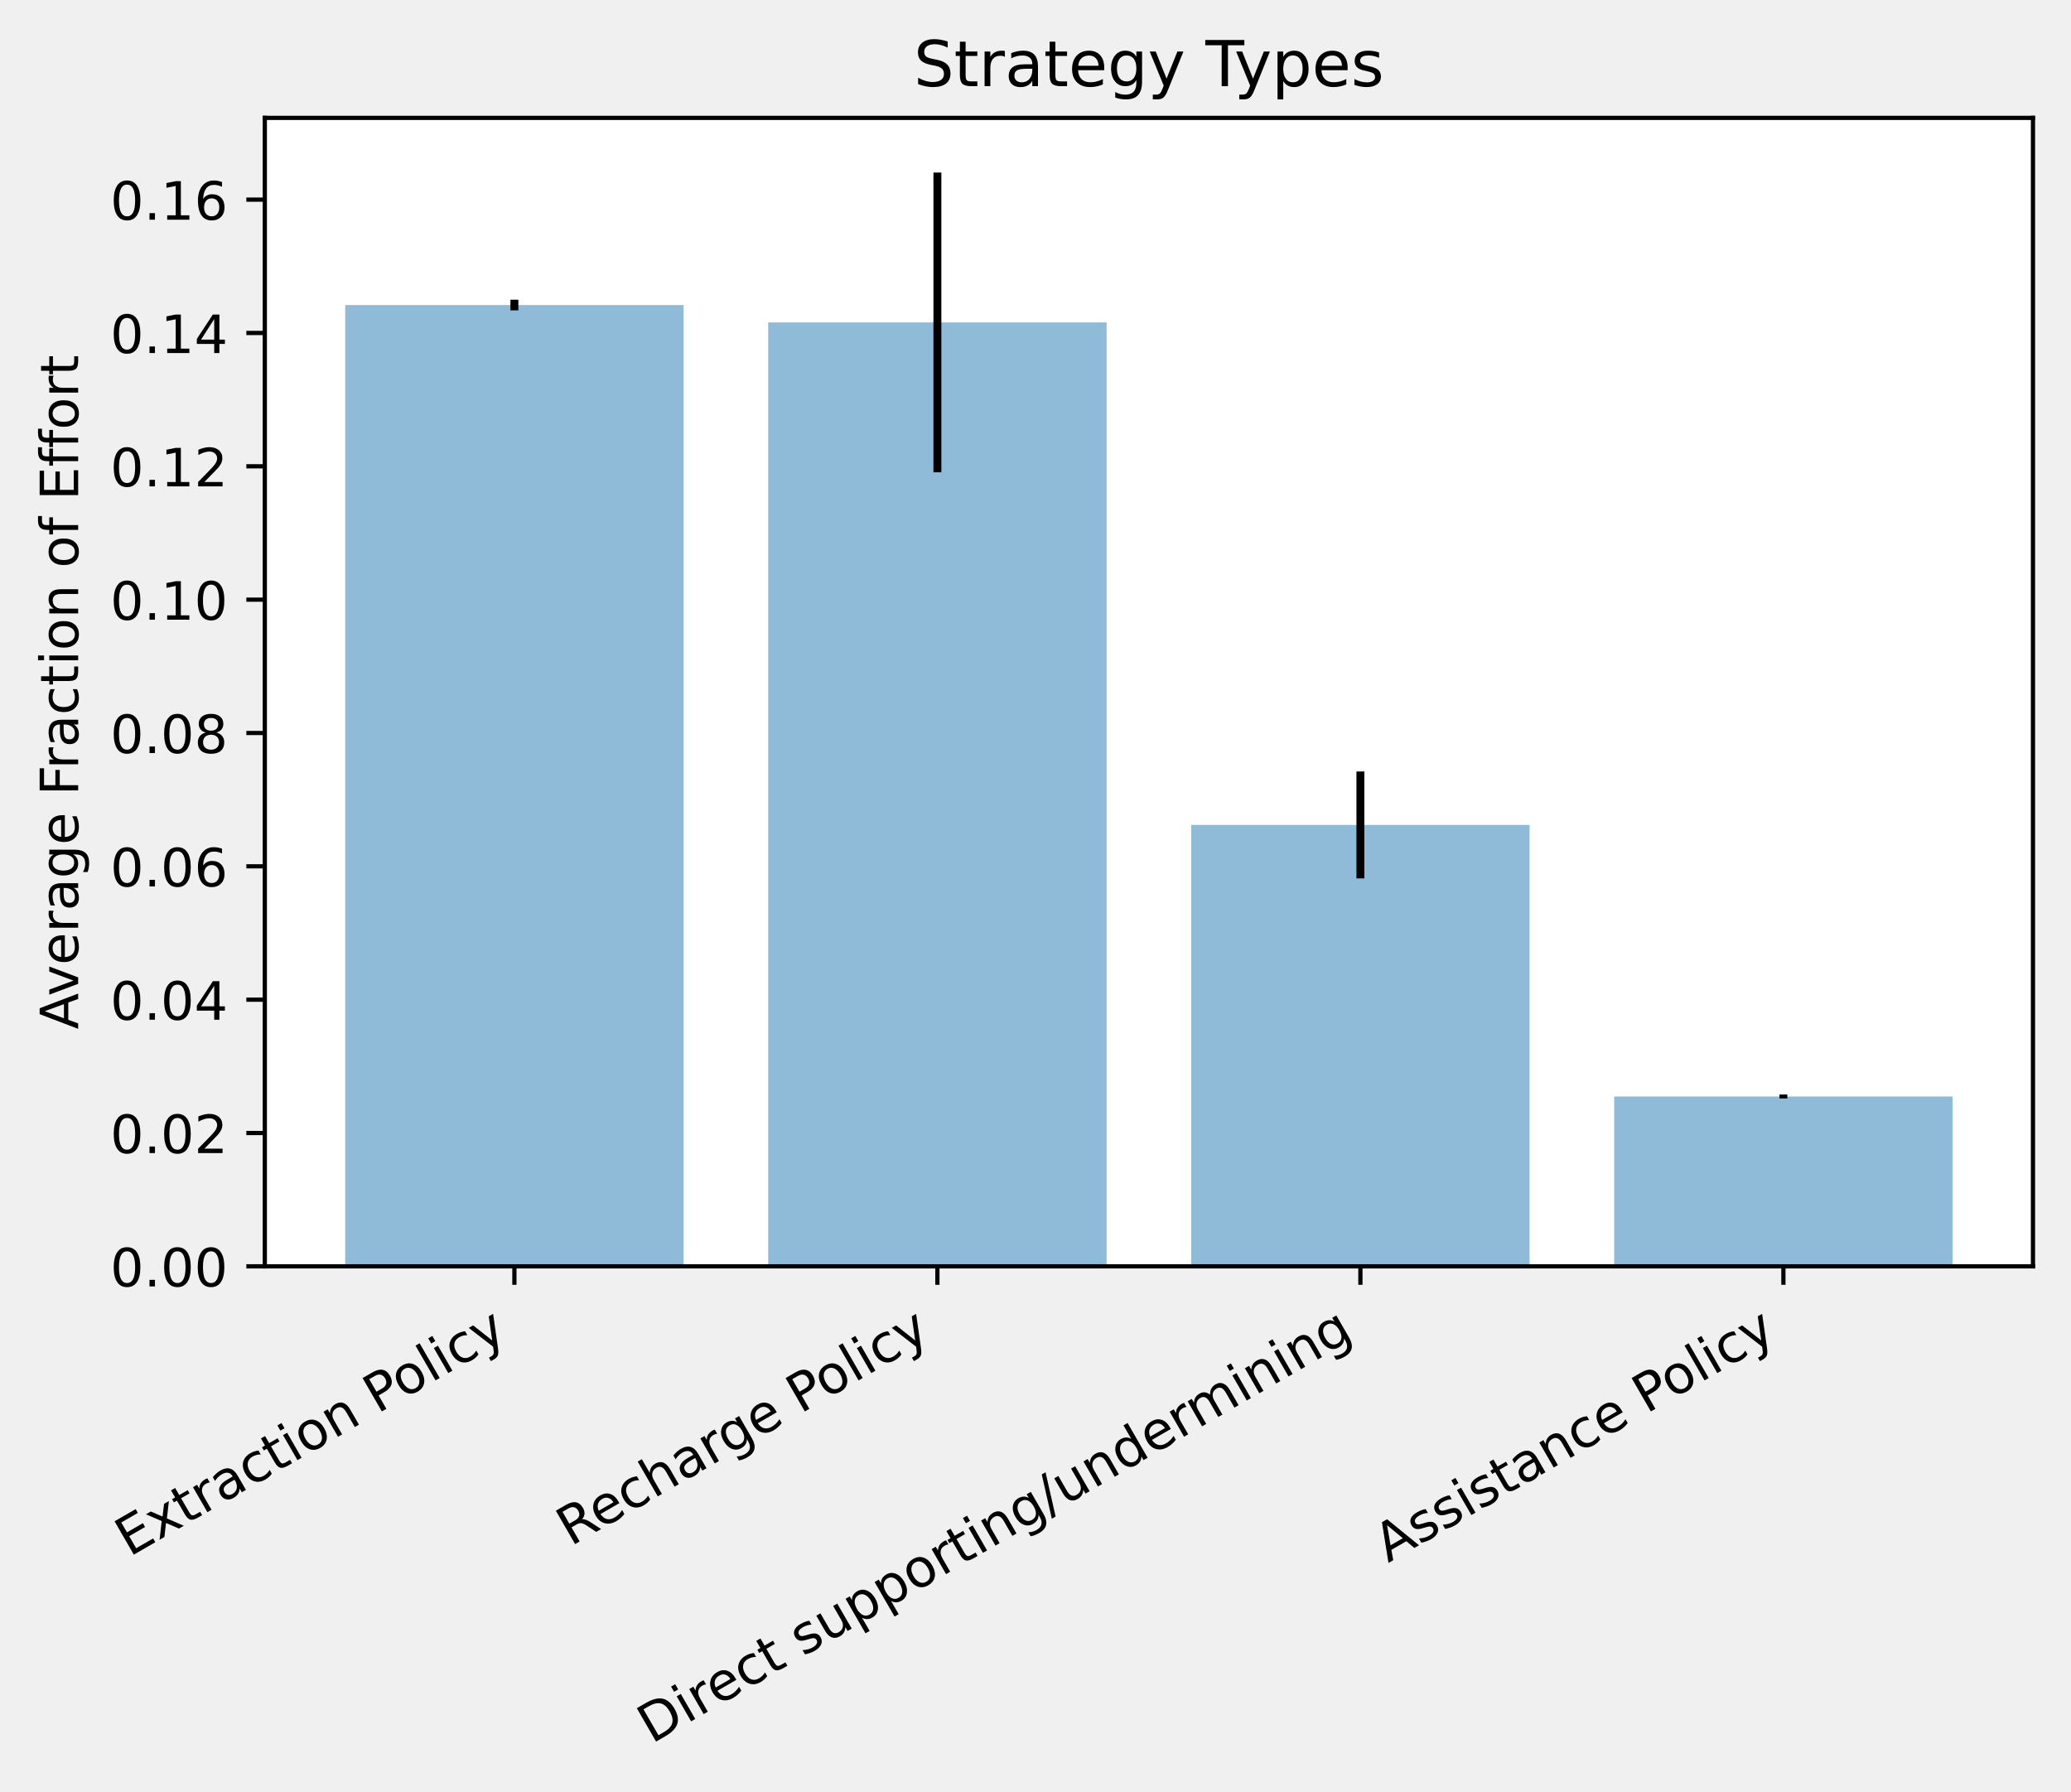
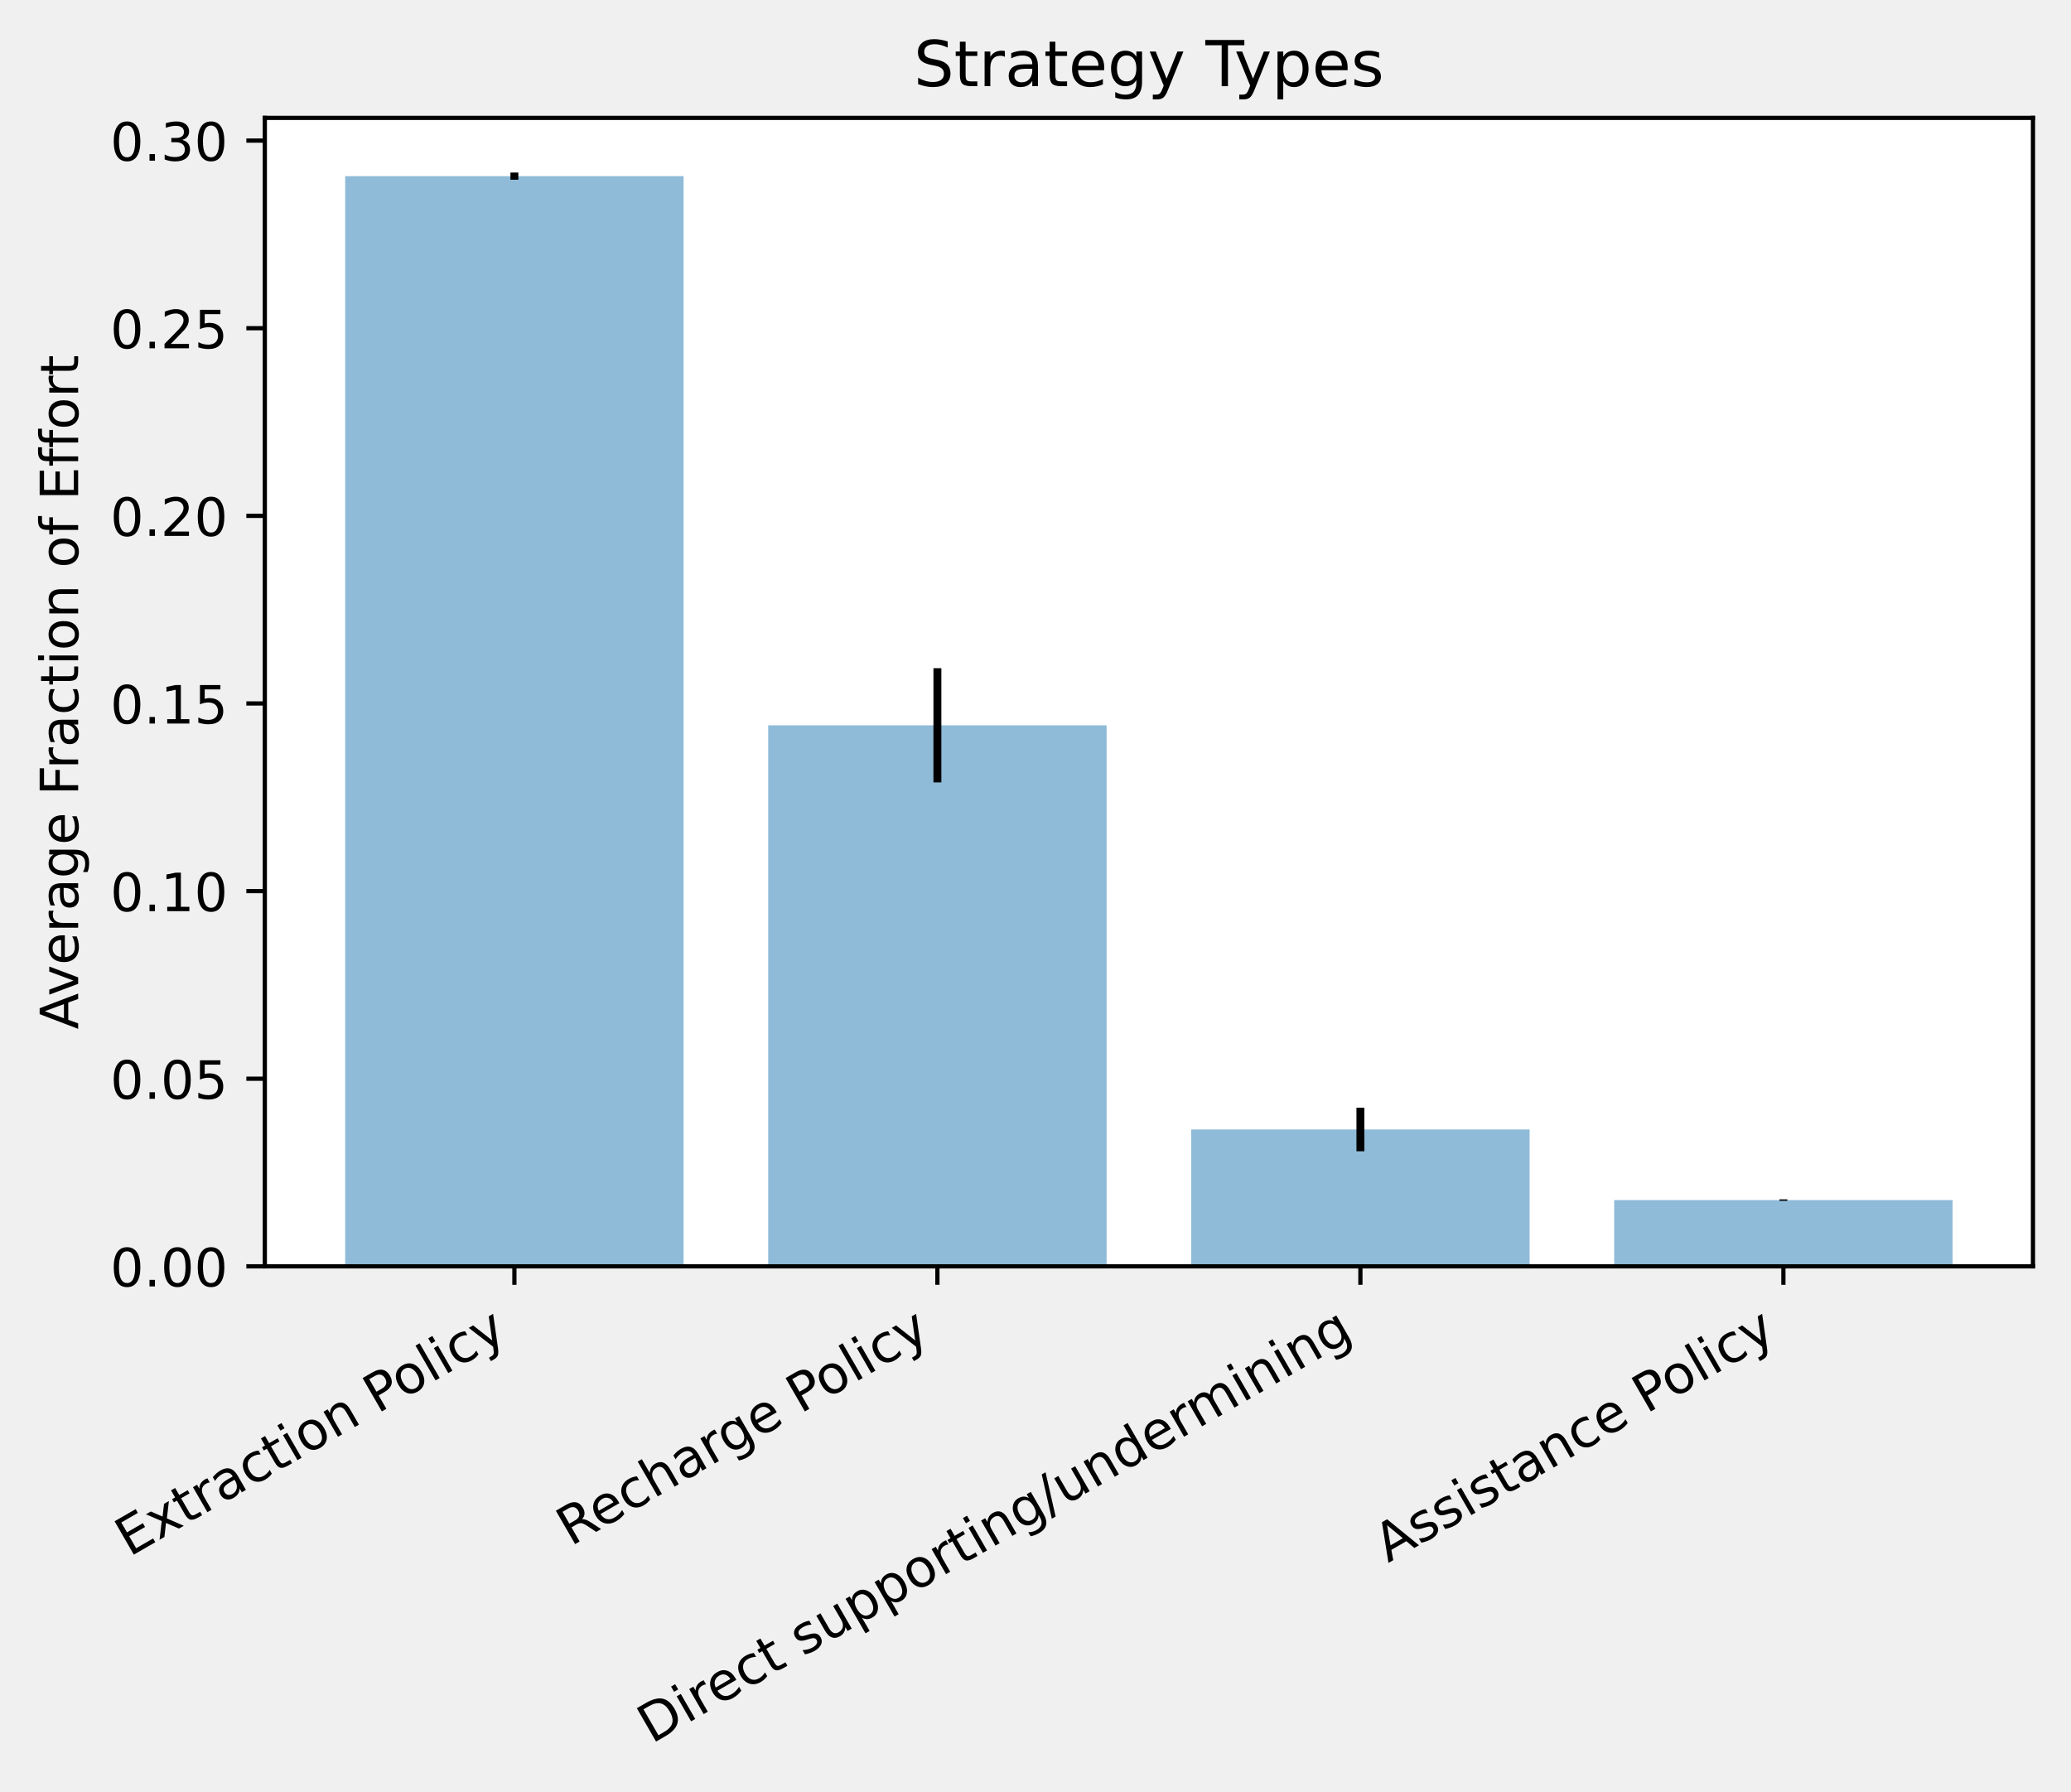
<svg xmlns="http://www.w3.org/2000/svg" xmlns:xlink="http://www.w3.org/1999/xlink" height="339.226pt" version="1.1" viewBox="0 0 392.144 339.226" width="392.144pt">
  <defs>
    <style type="text/css">*{stroke-linecap:butt;stroke-linejoin:round;}</style>
  </defs>
  <g id="figure_1">
    <g id="patch_1">
      <path d="M 0 339.226  L 392.144 339.226  L 392.144 0  L 0 0  z " style="fill:none;" />
    </g>
    <g id="axes_1">
      <g id="patch_2">
        <path d="M 50.144 239.758  L 384.944 239.758  L 384.944 22.318  L 50.144 22.318  z " style="fill:#ffffff;" />
      </g>
      <g id="patch_3">
-         <path clip-path="url(#p6790d42469)" d="M 65.362 239.758  L 129.438 239.758  L 129.438 57.752  L 65.362 57.752  z " style="fill:#1f77b4;opacity:0.5;" />
+         <path clip-path="url(#p96a4ecc181)" d="M 65.362 239.758  L 129.438 239.758  L 129.438 33.351  L 65.362 33.351  z " style="fill:#1f77b4;opacity:0.5;" />
      </g>
      <g id="patch_4">
-         <path clip-path="url(#p6790d42469)" d="M 145.458 239.758  L 209.534 239.758  L 209.534 61.046  L 145.458 61.046  z " style="fill:#1f77b4;opacity:0.5;" />
+         <path clip-path="url(#p96a4ecc181)" d="M 145.458 239.758  L 209.534 239.758  L 209.534 137.328  L 145.458 137.328  z " style="fill:#1f77b4;opacity:0.5;" />
      </g>
      <g id="patch_5">
-         <path clip-path="url(#p6790d42469)" d="M 225.553 239.758  L 289.63 239.758  L 289.63 156.185  L 225.553 156.185  z " style="fill:#1f77b4;opacity:0.5;" />
+         <path clip-path="url(#p96a4ecc181)" d="M 225.553 239.758  L 289.63 239.758  L 289.63 213.842  L 225.553 213.842  z " style="fill:#1f77b4;opacity:0.5;" />
      </g>
      <g id="patch_6">
-         <path clip-path="url(#p6790d42469)" d="M 305.649 239.758  L 369.726 239.758  L 369.726 207.604  L 305.649 207.604  z " style="fill:#1f77b4;opacity:0.5;" />
+         <path clip-path="url(#p96a4ecc181)" d="M 305.649 239.758  L 369.726 239.758  L 369.726 227.213  L 305.649 227.213  z " style="fill:#1f77b4;opacity:0.5;" />
      </g>
      <g id="matplotlib.axis_1">
        <g id="xtick_1">
          <g id="line2d_1">
            <defs>
-               <path d="M 0 0  L 0 3.5  " id="m61bdbff4c4" style="stroke:#000000;stroke-width:0.8;" />
+               <path d="M 0 0  L 0 3.5  " id="md02115b291" style="stroke:#000000;stroke-width:0.8;" />
            </defs>
            <g>
-               <use style="stroke:#000000;stroke-width:0.8;" x="97.4" xlink:href="#m61bdbff4c4" y="239.758" />
+               <use style="stroke:#000000;stroke-width:0.8;" x="97.4" xlink:href="#md02115b291" y="239.758" />
            </g>
          </g>
          <g id="text_1">
            <g transform="translate(24.49108 294.8323)rotate(-30)scale(0.1 -0.1)">
              <defs>
                <path d="M 628 4666  L 3578 4666  L 3578 4134  L 1259 4134  L 1259 2753  L 3481 2753  L 3481 2222  L 1259 2222  L 1259 531  L 3634 531  L 3634 0  L 628 0  L 628 4666  z " id="DejaVuSans-45" transform="scale(0.015625)" />
                <path d="M 3513 3500  L 2247 1797  L 3578 0  L 2900 0  L 1881 1375  L 863 0  L 184 0  L 1544 1831  L 300 3500  L 978 3500  L 1906 2253  L 2834 3500  L 3513 3500  z " id="DejaVuSans-78" transform="scale(0.015625)" />
                <path d="M 1172 4494  L 1172 3500  L 2356 3500  L 2356 3053  L 1172 3053  L 1172 1153  Q 1172 725 1289 603  Q 1406 481 1766 481  L 2356 481  L 2356 0  L 1766 0  Q 1100 0 847 248  Q 594 497 594 1153  L 594 3053  L 172 3053  L 172 3500  L 594 3500  L 594 4494  L 1172 4494  z " id="DejaVuSans-74" transform="scale(0.015625)" />
                <path d="M 2631 2963  Q 2534 3019 2420 3045  Q 2306 3072 2169 3072  Q 1681 3072 1420 2755  Q 1159 2438 1159 1844  L 1159 0  L 581 0  L 581 3500  L 1159 3500  L 1159 2956  Q 1341 3275 1631 3429  Q 1922 3584 2338 3584  Q 2397 3584 2469 3576  Q 2541 3569 2628 3553  L 2631 2963  z " id="DejaVuSans-72" transform="scale(0.015625)" />
                <path d="M 2194 1759  Q 1497 1759 1228 1600  Q 959 1441 959 1056  Q 959 750 1161 570  Q 1363 391 1709 391  Q 2188 391 2477 730  Q 2766 1069 2766 1631  L 2766 1759  L 2194 1759  z M 3341 1997  L 3341 0  L 2766 0  L 2766 531  Q 2569 213 2275 61  Q 1981 -91 1556 -91  Q 1019 -91 701 211  Q 384 513 384 1019  Q 384 1609 779 1909  Q 1175 2209 1959 2209  L 2766 2209  L 2766 2266  Q 2766 2663 2505 2880  Q 2244 3097 1772 3097  Q 1472 3097 1187 3025  Q 903 2953 641 2809  L 641 3341  Q 956 3463 1253 3523  Q 1550 3584 1831 3584  Q 2591 3584 2966 3190  Q 3341 2797 3341 1997  z " id="DejaVuSans-61" transform="scale(0.015625)" />
                <path d="M 3122 3366  L 3122 2828  Q 2878 2963 2633 3030  Q 2388 3097 2138 3097  Q 1578 3097 1268 2742  Q 959 2388 959 1747  Q 959 1106 1268 751  Q 1578 397 2138 397  Q 2388 397 2633 464  Q 2878 531 3122 666  L 3122 134  Q 2881 22 2623 -34  Q 2366 -91 2075 -91  Q 1284 -91 818 406  Q 353 903 353 1747  Q 353 2603 823 3093  Q 1294 3584 2113 3584  Q 2378 3584 2631 3529  Q 2884 3475 3122 3366  z " id="DejaVuSans-63" transform="scale(0.015625)" />
                <path d="M 603 3500  L 1178 3500  L 1178 0  L 603 0  L 603 3500  z M 603 4863  L 1178 4863  L 1178 4134  L 603 4134  L 603 4863  z " id="DejaVuSans-69" transform="scale(0.015625)" />
                <path d="M 1959 3097  Q 1497 3097 1228 2736  Q 959 2375 959 1747  Q 959 1119 1226 758  Q 1494 397 1959 397  Q 2419 397 2687 759  Q 2956 1122 2956 1747  Q 2956 2369 2687 2733  Q 2419 3097 1959 3097  z M 1959 3584  Q 2709 3584 3137 3096  Q 3566 2609 3566 1747  Q 3566 888 3137 398  Q 2709 -91 1959 -91  Q 1206 -91 779 398  Q 353 888 353 1747  Q 353 2609 779 3096  Q 1206 3584 1959 3584  z " id="DejaVuSans-6f" transform="scale(0.015625)" />
                <path d="M 3513 2113  L 3513 0  L 2938 0  L 2938 2094  Q 2938 2591 2744 2837  Q 2550 3084 2163 3084  Q 1697 3084 1428 2787  Q 1159 2491 1159 1978  L 1159 0  L 581 0  L 581 3500  L 1159 3500  L 1159 2956  Q 1366 3272 1645 3428  Q 1925 3584 2291 3584  Q 2894 3584 3203 3211  Q 3513 2838 3513 2113  z " id="DejaVuSans-6e" transform="scale(0.015625)" />
                <path id="DejaVuSans-20" transform="scale(0.015625)" />
                <path d="M 1259 4147  L 1259 2394  L 2053 2394  Q 2494 2394 2734 2622  Q 2975 2850 2975 3272  Q 2975 3691 2734 3919  Q 2494 4147 2053 4147  L 1259 4147  z M 628 4666  L 2053 4666  Q 2838 4666 3239 4311  Q 3641 3956 3641 3272  Q 3641 2581 3239 2228  Q 2838 1875 2053 1875  L 1259 1875  L 1259 0  L 628 0  L 628 4666  z " id="DejaVuSans-50" transform="scale(0.015625)" />
                <path d="M 603 4863  L 1178 4863  L 1178 0  L 603 0  L 603 4863  z " id="DejaVuSans-6c" transform="scale(0.015625)" />
                <path d="M 2059 -325  Q 1816 -950 1584 -1140  Q 1353 -1331 966 -1331  L 506 -1331  L 506 -850  L 844 -850  Q 1081 -850 1212 -737  Q 1344 -625 1503 -206  L 1606 56  L 191 3500  L 800 3500  L 1894 763  L 2988 3500  L 3597 3500  L 2059 -325  z " id="DejaVuSans-79" transform="scale(0.015625)" />
              </defs>
              <use xlink:href="#DejaVuSans-45" />
              <use x="63.184" xlink:href="#DejaVuSans-78" />
              <use x="122.363" xlink:href="#DejaVuSans-74" />
              <use x="161.572" xlink:href="#DejaVuSans-72" />
              <use x="202.686" xlink:href="#DejaVuSans-61" />
              <use x="263.965" xlink:href="#DejaVuSans-63" />
              <use x="318.945" xlink:href="#DejaVuSans-74" />
              <use x="358.154" xlink:href="#DejaVuSans-69" />
              <use x="385.938" xlink:href="#DejaVuSans-6f" />
              <use x="447.119" xlink:href="#DejaVuSans-6e" />
              <use x="510.498" xlink:href="#DejaVuSans-20" />
              <use x="542.285" xlink:href="#DejaVuSans-50" />
              <use x="598.963" xlink:href="#DejaVuSans-6f" />
              <use x="660.145" xlink:href="#DejaVuSans-6c" />
              <use x="687.928" xlink:href="#DejaVuSans-69" />
              <use x="715.711" xlink:href="#DejaVuSans-63" />
              <use x="770.691" xlink:href="#DejaVuSans-79" />
            </g>
          </g>
        </g>
        <g id="xtick_2">
          <g id="line2d_2">
            <g>
-               <use style="stroke:#000000;stroke-width:0.8;" x="177.496" xlink:href="#m61bdbff4c4" y="239.758" />
+               <use style="stroke:#000000;stroke-width:0.8;" x="177.496" xlink:href="#md02115b291" y="239.758" />
            </g>
          </g>
          <g id="text_2">
            <g transform="translate(108.0482 292.8339)rotate(-30)scale(0.1 -0.1)">
              <defs>
                <path d="M 2841 2188  Q 3044 2119 3236 1894  Q 3428 1669 3622 1275  L 4263 0  L 3584 0  L 2988 1197  Q 2756 1666 2539 1819  Q 2322 1972 1947 1972  L 1259 1972  L 1259 0  L 628 0  L 628 4666  L 2053 4666  Q 2853 4666 3247 4331  Q 3641 3997 3641 3322  Q 3641 2881 3436 2590  Q 3231 2300 2841 2188  z M 1259 4147  L 1259 2491  L 2053 2491  Q 2509 2491 2742 2702  Q 2975 2913 2975 3322  Q 2975 3731 2742 3939  Q 2509 4147 2053 4147  L 1259 4147  z " id="DejaVuSans-52" transform="scale(0.015625)" />
                <path d="M 3597 1894  L 3597 1613  L 953 1613  Q 991 1019 1311 708  Q 1631 397 2203 397  Q 2534 397 2845 478  Q 3156 559 3463 722  L 3463 178  Q 3153 47 2828 -22  Q 2503 -91 2169 -91  Q 1331 -91 842 396  Q 353 884 353 1716  Q 353 2575 817 3079  Q 1281 3584 2069 3584  Q 2775 3584 3186 3129  Q 3597 2675 3597 1894  z M 3022 2063  Q 3016 2534 2758 2815  Q 2500 3097 2075 3097  Q 1594 3097 1305 2825  Q 1016 2553 972 2059  L 3022 2063  z " id="DejaVuSans-65" transform="scale(0.015625)" />
                <path d="M 3513 2113  L 3513 0  L 2938 0  L 2938 2094  Q 2938 2591 2744 2837  Q 2550 3084 2163 3084  Q 1697 3084 1428 2787  Q 1159 2491 1159 1978  L 1159 0  L 581 0  L 581 4863  L 1159 4863  L 1159 2956  Q 1366 3272 1645 3428  Q 1925 3584 2291 3584  Q 2894 3584 3203 3211  Q 3513 2838 3513 2113  z " id="DejaVuSans-68" transform="scale(0.015625)" />
                <path d="M 2906 1791  Q 2906 2416 2648 2759  Q 2391 3103 1925 3103  Q 1463 3103 1205 2759  Q 947 2416 947 1791  Q 947 1169 1205 825  Q 1463 481 1925 481  Q 2391 481 2648 825  Q 2906 1169 2906 1791  z M 3481 434  Q 3481 -459 3084 -895  Q 2688 -1331 1869 -1331  Q 1566 -1331 1297 -1286  Q 1028 -1241 775 -1147  L 775 -588  Q 1028 -725 1275 -790  Q 1522 -856 1778 -856  Q 2344 -856 2625 -561  Q 2906 -266 2906 331  L 2906 616  Q 2728 306 2450 153  Q 2172 0 1784 0  Q 1141 0 747 490  Q 353 981 353 1791  Q 353 2603 747 3093  Q 1141 3584 1784 3584  Q 2172 3584 2450 3431  Q 2728 3278 2906 2969  L 2906 3500  L 3481 3500  L 3481 434  z " id="DejaVuSans-67" transform="scale(0.015625)" />
              </defs>
              <use xlink:href="#DejaVuSans-52" />
              <use x="64.982" xlink:href="#DejaVuSans-65" />
              <use x="126.506" xlink:href="#DejaVuSans-63" />
              <use x="181.486" xlink:href="#DejaVuSans-68" />
              <use x="244.865" xlink:href="#DejaVuSans-61" />
              <use x="306.145" xlink:href="#DejaVuSans-72" />
              <use x="345.508" xlink:href="#DejaVuSans-67" />
              <use x="408.984" xlink:href="#DejaVuSans-65" />
              <use x="470.508" xlink:href="#DejaVuSans-20" />
              <use x="502.295" xlink:href="#DejaVuSans-50" />
              <use x="558.973" xlink:href="#DejaVuSans-6f" />
              <use x="620.154" xlink:href="#DejaVuSans-6c" />
              <use x="647.938" xlink:href="#DejaVuSans-69" />
              <use x="675.721" xlink:href="#DejaVuSans-63" />
              <use x="730.701" xlink:href="#DejaVuSans-79" />
            </g>
          </g>
        </g>
        <g id="xtick_3">
          <g id="line2d_3">
            <g>
-               <use style="stroke:#000000;stroke-width:0.8;" x="257.592" xlink:href="#m61bdbff4c4" y="239.758" />
+               <use style="stroke:#000000;stroke-width:0.8;" x="257.592" xlink:href="#md02115b291" y="239.758" />
            </g>
          </g>
          <g id="text_3">
            <g transform="translate(123.38 330.2253)rotate(-30)scale(0.1 -0.1)">
              <defs>
                <path d="M 1259 4147  L 1259 519  L 2022 519  Q 2988 519 3436 956  Q 3884 1394 3884 2338  Q 3884 3275 3436 3711  Q 2988 4147 2022 4147  L 1259 4147  z M 628 4666  L 1925 4666  Q 3281 4666 3915 4102  Q 4550 3538 4550 2338  Q 4550 1131 3912 565  Q 3275 0 1925 0  L 628 0  L 628 4666  z " id="DejaVuSans-44" transform="scale(0.015625)" />
                <path d="M 2834 3397  L 2834 2853  Q 2591 2978 2328 3040  Q 2066 3103 1784 3103  Q 1356 3103 1142 2972  Q 928 2841 928 2578  Q 928 2378 1081 2264  Q 1234 2150 1697 2047  L 1894 2003  Q 2506 1872 2764 1633  Q 3022 1394 3022 966  Q 3022 478 2636 193  Q 2250 -91 1575 -91  Q 1294 -91 989 -36  Q 684 19 347 128  L 347 722  Q 666 556 975 473  Q 1284 391 1588 391  Q 1994 391 2212 530  Q 2431 669 2431 922  Q 2431 1156 2273 1281  Q 2116 1406 1581 1522  L 1381 1569  Q 847 1681 609 1914  Q 372 2147 372 2553  Q 372 3047 722 3315  Q 1072 3584 1716 3584  Q 2034 3584 2315 3537  Q 2597 3491 2834 3397  z " id="DejaVuSans-73" transform="scale(0.015625)" />
                <path d="M 544 1381  L 544 3500  L 1119 3500  L 1119 1403  Q 1119 906 1312 657  Q 1506 409 1894 409  Q 2359 409 2629 706  Q 2900 1003 2900 1516  L 2900 3500  L 3475 3500  L 3475 0  L 2900 0  L 2900 538  Q 2691 219 2414 64  Q 2138 -91 1772 -91  Q 1169 -91 856 284  Q 544 659 544 1381  z M 1991 3584  L 1991 3584  z " id="DejaVuSans-75" transform="scale(0.015625)" />
                <path d="M 1159 525  L 1159 -1331  L 581 -1331  L 581 3500  L 1159 3500  L 1159 2969  Q 1341 3281 1617 3432  Q 1894 3584 2278 3584  Q 2916 3584 3314 3078  Q 3713 2572 3713 1747  Q 3713 922 3314 415  Q 2916 -91 2278 -91  Q 1894 -91 1617 61  Q 1341 213 1159 525  z M 3116 1747  Q 3116 2381 2855 2742  Q 2594 3103 2138 3103  Q 1681 3103 1420 2742  Q 1159 2381 1159 1747  Q 1159 1113 1420 752  Q 1681 391 2138 391  Q 2594 391 2855 752  Q 3116 1113 3116 1747  z " id="DejaVuSans-70" transform="scale(0.015625)" />
                <path d="M 1625 4666  L 2156 4666  L 531 -594  L 0 -594  L 1625 4666  z " id="DejaVuSans-2f" transform="scale(0.015625)" />
                <path d="M 2906 2969  L 2906 4863  L 3481 4863  L 3481 0  L 2906 0  L 2906 525  Q 2725 213 2448 61  Q 2172 -91 1784 -91  Q 1150 -91 751 415  Q 353 922 353 1747  Q 353 2572 751 3078  Q 1150 3584 1784 3584  Q 2172 3584 2448 3432  Q 2725 3281 2906 2969  z M 947 1747  Q 947 1113 1208 752  Q 1469 391 1925 391  Q 2381 391 2643 752  Q 2906 1113 2906 1747  Q 2906 2381 2643 2742  Q 2381 3103 1925 3103  Q 1469 3103 1208 2742  Q 947 2381 947 1747  z " id="DejaVuSans-64" transform="scale(0.015625)" />
                <path d="M 3328 2828  Q 3544 3216 3844 3400  Q 4144 3584 4550 3584  Q 5097 3584 5394 3201  Q 5691 2819 5691 2113  L 5691 0  L 5113 0  L 5113 2094  Q 5113 2597 4934 2840  Q 4756 3084 4391 3084  Q 3944 3084 3684 2787  Q 3425 2491 3425 1978  L 3425 0  L 2847 0  L 2847 2094  Q 2847 2600 2669 2842  Q 2491 3084 2119 3084  Q 1678 3084 1418 2786  Q 1159 2488 1159 1978  L 1159 0  L 581 0  L 581 3500  L 1159 3500  L 1159 2956  Q 1356 3278 1631 3431  Q 1906 3584 2284 3584  Q 2666 3584 2933 3390  Q 3200 3197 3328 2828  z " id="DejaVuSans-6d" transform="scale(0.015625)" />
              </defs>
              <use xlink:href="#DejaVuSans-44" />
              <use x="77.002" xlink:href="#DejaVuSans-69" />
              <use x="104.785" xlink:href="#DejaVuSans-72" />
              <use x="143.648" xlink:href="#DejaVuSans-65" />
              <use x="205.172" xlink:href="#DejaVuSans-63" />
              <use x="260.152" xlink:href="#DejaVuSans-74" />
              <use x="299.361" xlink:href="#DejaVuSans-20" />
              <use x="331.148" xlink:href="#DejaVuSans-73" />
              <use x="383.248" xlink:href="#DejaVuSans-75" />
              <use x="446.627" xlink:href="#DejaVuSans-70" />
              <use x="510.104" xlink:href="#DejaVuSans-70" />
              <use x="573.58" xlink:href="#DejaVuSans-6f" />
              <use x="634.762" xlink:href="#DejaVuSans-72" />
              <use x="675.875" xlink:href="#DejaVuSans-74" />
              <use x="715.084" xlink:href="#DejaVuSans-69" />
              <use x="742.867" xlink:href="#DejaVuSans-6e" />
              <use x="806.246" xlink:href="#DejaVuSans-67" />
              <use x="869.723" xlink:href="#DejaVuSans-2f" />
              <use x="903.414" xlink:href="#DejaVuSans-75" />
              <use x="966.793" xlink:href="#DejaVuSans-6e" />
              <use x="1030.172" xlink:href="#DejaVuSans-64" />
              <use x="1093.648" xlink:href="#DejaVuSans-65" />
              <use x="1155.172" xlink:href="#DejaVuSans-72" />
              <use x="1194.535" xlink:href="#DejaVuSans-6d" />
              <use x="1291.947" xlink:href="#DejaVuSans-69" />
              <use x="1319.73" xlink:href="#DejaVuSans-6e" />
              <use x="1383.109" xlink:href="#DejaVuSans-69" />
              <use x="1410.893" xlink:href="#DejaVuSans-6e" />
              <use x="1474.271" xlink:href="#DejaVuSans-67" />
            </g>
          </g>
        </g>
        <g id="xtick_4">
          <g id="line2d_4">
            <g>
-               <use style="stroke:#000000;stroke-width:0.8;" x="337.687" xlink:href="#m61bdbff4c4" y="239.758" />
+               <use style="stroke:#000000;stroke-width:0.8;" x="337.687" xlink:href="#md02115b291" y="239.758" />
            </g>
          </g>
          <g id="text_4">
            <g transform="translate(262.8431 295.9495)rotate(-30)scale(0.1 -0.1)">
              <defs>
                <path d="M 2188 4044  L 1331 1722  L 3047 1722  L 2188 4044  z M 1831 4666  L 2547 4666  L 4325 0  L 3669 0  L 3244 1197  L 1141 1197  L 716 0  L 50 0  L 1831 4666  z " id="DejaVuSans-41" transform="scale(0.015625)" />
              </defs>
              <use xlink:href="#DejaVuSans-41" />
              <use x="68.408" xlink:href="#DejaVuSans-73" />
              <use x="120.508" xlink:href="#DejaVuSans-73" />
              <use x="172.607" xlink:href="#DejaVuSans-69" />
              <use x="200.391" xlink:href="#DejaVuSans-73" />
              <use x="252.49" xlink:href="#DejaVuSans-74" />
              <use x="291.699" xlink:href="#DejaVuSans-61" />
              <use x="352.979" xlink:href="#DejaVuSans-6e" />
              <use x="416.357" xlink:href="#DejaVuSans-63" />
              <use x="471.338" xlink:href="#DejaVuSans-65" />
              <use x="532.861" xlink:href="#DejaVuSans-20" />
              <use x="564.648" xlink:href="#DejaVuSans-50" />
              <use x="621.326" xlink:href="#DejaVuSans-6f" />
              <use x="682.508" xlink:href="#DejaVuSans-6c" />
              <use x="710.291" xlink:href="#DejaVuSans-69" />
              <use x="738.074" xlink:href="#DejaVuSans-63" />
              <use x="793.055" xlink:href="#DejaVuSans-79" />
            </g>
          </g>
        </g>
      </g>
      <g id="matplotlib.axis_2">
        <g id="ytick_1">
          <g id="line2d_5">
            <defs>
-               <path d="M 0 0  L -3.5 0  " id="m8baa636d42" style="stroke:#000000;stroke-width:0.8;" />
+               <path d="M 0 0  L -3.5 0  " id="mdc53a88930" style="stroke:#000000;stroke-width:0.8;" />
            </defs>
            <g>
-               <use style="stroke:#000000;stroke-width:0.8;" x="50.144" xlink:href="#m8baa636d42" y="239.758" />
+               <use style="stroke:#000000;stroke-width:0.8;" x="50.144" xlink:href="#mdc53a88930" y="239.758" />
            </g>
          </g>
          <g id="text_5">
            <g transform="translate(20.87813 243.5573)scale(0.1 -0.1)">
              <defs>
                <path d="M 2034 4250  Q 1547 4250 1301 3770  Q 1056 3291 1056 2328  Q 1056 1369 1301 889  Q 1547 409 2034 409  Q 2525 409 2770 889  Q 3016 1369 3016 2328  Q 3016 3291 2770 3770  Q 2525 4250 2034 4250  z M 2034 4750  Q 2819 4750 3233 4129  Q 3647 3509 3647 2328  Q 3647 1150 3233 529  Q 2819 -91 2034 -91  Q 1250 -91 836 529  Q 422 1150 422 2328  Q 422 3509 836 4129  Q 1250 4750 2034 4750  z " id="DejaVuSans-30" transform="scale(0.015625)" />
                <path d="M 684 794  L 1344 794  L 1344 0  L 684 0  L 684 794  z " id="DejaVuSans-2e" transform="scale(0.015625)" />
              </defs>
              <use xlink:href="#DejaVuSans-30" />
              <use x="63.623" xlink:href="#DejaVuSans-2e" />
              <use x="95.41" xlink:href="#DejaVuSans-30" />
              <use x="159.033" xlink:href="#DejaVuSans-30" />
            </g>
          </g>
        </g>
        <g id="ytick_2">
          <g id="line2d_6">
            <g>
-               <use style="stroke:#000000;stroke-width:0.8;" x="50.144" xlink:href="#m8baa636d42" y="214.513" />
+               <use style="stroke:#000000;stroke-width:0.8;" x="50.144" xlink:href="#mdc53a88930" y="204.235" />
            </g>
          </g>
          <g id="text_6">
-             <g transform="translate(20.87813 218.3121)scale(0.1 -0.1)">
-               <defs>
-                 <path d="M 1228 531  L 3431 531  L 3431 0  L 469 0  L 469 531  Q 828 903 1448 1529  Q 2069 2156 2228 2338  Q 2531 2678 2651 2914  Q 2772 3150 2772 3378  Q 2772 3750 2511 3984  Q 2250 4219 1831 4219  Q 1534 4219 1204 4116  Q 875 4013 500 3803  L 500 4441  Q 881 4594 1212 4672  Q 1544 4750 1819 4750  Q 2544 4750 2975 4387  Q 3406 4025 3406 3419  Q 3406 3131 3298 2873  Q 3191 2616 2906 2266  Q 2828 2175 2409 1742  Q 1991 1309 1228 531  z " id="DejaVuSans-32" transform="scale(0.015625)" />
+             <g transform="translate(20.87813 208.0343)scale(0.1 -0.1)">
+               <defs>
+                 <path d="M 691 4666  L 3169 4666  L 3169 4134  L 1269 4134  L 1269 2991  Q 1406 3038 1543 3061  Q 1681 3084 1819 3084  Q 2600 3084 3056 2656  Q 3513 2228 3513 1497  Q 3513 744 3044 326  Q 2575 -91 1722 -91  Q 1428 -91 1123 -41  Q 819 9 494 109  L 494 744  Q 775 591 1075 516  Q 1375 441 1709 441  Q 2250 441 2565 725  Q 2881 1009 2881 1497  Q 2881 1984 2565 2268  Q 2250 2553 1709 2553  Q 1456 2553 1204 2497  Q 953 2441 691 2322  L 691 4666  z " id="DejaVuSans-35" transform="scale(0.015625)" />
              </defs>
              <use xlink:href="#DejaVuSans-30" />
              <use x="63.623" xlink:href="#DejaVuSans-2e" />
              <use x="95.41" xlink:href="#DejaVuSans-30" />
-               <use x="159.033" xlink:href="#DejaVuSans-32" />
+               <use x="159.033" xlink:href="#DejaVuSans-35" />
            </g>
          </g>
        </g>
        <g id="ytick_3">
          <g id="line2d_7">
            <g>
-               <use style="stroke:#000000;stroke-width:0.8;" x="50.144" xlink:href="#m8baa636d42" y="189.268" />
+               <use style="stroke:#000000;stroke-width:0.8;" x="50.144" xlink:href="#mdc53a88930" y="168.712" />
            </g>
          </g>
          <g id="text_7">
-             <g transform="translate(20.87813 193.0668)scale(0.1 -0.1)">
-               <defs>
-                 <path d="M 2419 4116  L 825 1625  L 2419 1625  L 2419 4116  z M 2253 4666  L 3047 4666  L 3047 1625  L 3713 1625  L 3713 1100  L 3047 1100  L 3047 0  L 2419 0  L 2419 1100  L 313 1100  L 313 1709  L 2253 4666  z " id="DejaVuSans-34" transform="scale(0.015625)" />
-               </defs>
-               <use xlink:href="#DejaVuSans-30" />
-               <use x="63.623" xlink:href="#DejaVuSans-2e" />
-               <use x="95.41" xlink:href="#DejaVuSans-30" />
-               <use x="159.033" xlink:href="#DejaVuSans-34" />
+             <g transform="translate(20.87813 172.5112)scale(0.1 -0.1)">
+               <defs>
+                 <path d="M 794 531  L 1825 531  L 1825 4091  L 703 3866  L 703 4441  L 1819 4666  L 2450 4666  L 2450 531  L 3481 531  L 3481 0  L 794 0  L 794 531  z " id="DejaVuSans-31" transform="scale(0.015625)" />
+               </defs>
+               <use xlink:href="#DejaVuSans-30" />
+               <use x="63.623" xlink:href="#DejaVuSans-2e" />
+               <use x="95.41" xlink:href="#DejaVuSans-31" />
+               <use x="159.033" xlink:href="#DejaVuSans-30" />
            </g>
          </g>
        </g>
        <g id="ytick_4">
          <g id="line2d_8">
            <g>
-               <use style="stroke:#000000;stroke-width:0.8;" x="50.144" xlink:href="#m8baa636d42" y="164.022" />
+               <use style="stroke:#000000;stroke-width:0.8;" x="50.144" xlink:href="#mdc53a88930" y="133.189" />
            </g>
          </g>
          <g id="text_8">
-             <g transform="translate(20.87813 167.8216)scale(0.1 -0.1)">
-               <defs>
-                 <path d="M 2113 2584  Q 1688 2584 1439 2293  Q 1191 2003 1191 1497  Q 1191 994 1439 701  Q 1688 409 2113 409  Q 2538 409 2786 701  Q 3034 994 3034 1497  Q 3034 2003 2786 2293  Q 2538 2584 2113 2584  z M 3366 4563  L 3366 3988  Q 3128 4100 2886 4159  Q 2644 4219 2406 4219  Q 1781 4219 1451 3797  Q 1122 3375 1075 2522  Q 1259 2794 1537 2939  Q 1816 3084 2150 3084  Q 2853 3084 3261 2657  Q 3669 2231 3669 1497  Q 3669 778 3244 343  Q 2819 -91 2113 -91  Q 1303 -91 875 529  Q 447 1150 447 2328  Q 447 3434 972 4092  Q 1497 4750 2381 4750  Q 2619 4750 2861 4703  Q 3103 4656 3366 4563  z " id="DejaVuSans-36" transform="scale(0.015625)" />
-               </defs>
-               <use xlink:href="#DejaVuSans-30" />
-               <use x="63.623" xlink:href="#DejaVuSans-2e" />
-               <use x="95.41" xlink:href="#DejaVuSans-30" />
-               <use x="159.033" xlink:href="#DejaVuSans-36" />
+             <g transform="translate(20.87813 136.9881)scale(0.1 -0.1)">
+               <use xlink:href="#DejaVuSans-30" />
+               <use x="63.623" xlink:href="#DejaVuSans-2e" />
+               <use x="95.41" xlink:href="#DejaVuSans-31" />
+               <use x="159.033" xlink:href="#DejaVuSans-35" />
            </g>
          </g>
        </g>
        <g id="ytick_5">
          <g id="line2d_9">
            <g>
-               <use style="stroke:#000000;stroke-width:0.8;" x="50.144" xlink:href="#m8baa636d42" y="138.777" />
+               <use style="stroke:#000000;stroke-width:0.8;" x="50.144" xlink:href="#mdc53a88930" y="97.666" />
            </g>
          </g>
          <g id="text_9">
-             <g transform="translate(20.87813 142.5763)scale(0.1 -0.1)">
-               <defs>
-                 <path d="M 2034 2216  Q 1584 2216 1326 1975  Q 1069 1734 1069 1313  Q 1069 891 1326 650  Q 1584 409 2034 409  Q 2484 409 2743 651  Q 3003 894 3003 1313  Q 3003 1734 2745 1975  Q 2488 2216 2034 2216  z M 1403 2484  Q 997 2584 770 2862  Q 544 3141 544 3541  Q 544 4100 942 4425  Q 1341 4750 2034 4750  Q 2731 4750 3128 4425  Q 3525 4100 3525 3541  Q 3525 3141 3298 2862  Q 3072 2584 2669 2484  Q 3125 2378 3379 2068  Q 3634 1759 3634 1313  Q 3634 634 3220 271  Q 2806 -91 2034 -91  Q 1263 -91 848 271  Q 434 634 434 1313  Q 434 1759 690 2068  Q 947 2378 1403 2484  z M 1172 3481  Q 1172 3119 1398 2916  Q 1625 2713 2034 2713  Q 2441 2713 2670 2916  Q 2900 3119 2900 3481  Q 2900 3844 2670 4047  Q 2441 4250 2034 4250  Q 1625 4250 1398 4047  Q 1172 3844 1172 3481  z " id="DejaVuSans-38" transform="scale(0.015625)" />
-               </defs>
-               <use xlink:href="#DejaVuSans-30" />
-               <use x="63.623" xlink:href="#DejaVuSans-2e" />
-               <use x="95.41" xlink:href="#DejaVuSans-30" />
-               <use x="159.033" xlink:href="#DejaVuSans-38" />
+             <g transform="translate(20.87813 101.4651)scale(0.1 -0.1)">
+               <defs>
+                 <path d="M 1228 531  L 3431 531  L 3431 0  L 469 0  L 469 531  Q 828 903 1448 1529  Q 2069 2156 2228 2338  Q 2531 2678 2651 2914  Q 2772 3150 2772 3378  Q 2772 3750 2511 3984  Q 2250 4219 1831 4219  Q 1534 4219 1204 4116  Q 875 4013 500 3803  L 500 4441  Q 881 4594 1212 4672  Q 1544 4750 1819 4750  Q 2544 4750 2975 4387  Q 3406 4025 3406 3419  Q 3406 3131 3298 2873  Q 3191 2616 2906 2266  Q 2828 2175 2409 1742  Q 1991 1309 1228 531  z " id="DejaVuSans-32" transform="scale(0.015625)" />
+               </defs>
+               <use xlink:href="#DejaVuSans-30" />
+               <use x="63.623" xlink:href="#DejaVuSans-2e" />
+               <use x="95.41" xlink:href="#DejaVuSans-32" />
+               <use x="159.033" xlink:href="#DejaVuSans-30" />
            </g>
          </g>
        </g>
        <g id="ytick_6">
          <g id="line2d_10">
            <g>
-               <use style="stroke:#000000;stroke-width:0.8;" x="50.144" xlink:href="#m8baa636d42" y="113.532" />
+               <use style="stroke:#000000;stroke-width:0.8;" x="50.144" xlink:href="#mdc53a88930" y="62.143" />
            </g>
          </g>
          <g id="text_10">
-             <g transform="translate(20.87813 117.331)scale(0.1 -0.1)">
-               <defs>
-                 <path d="M 794 531  L 1825 531  L 1825 4091  L 703 3866  L 703 4441  L 1819 4666  L 2450 4666  L 2450 531  L 3481 531  L 3481 0  L 794 0  L 794 531  z " id="DejaVuSans-31" transform="scale(0.015625)" />
-               </defs>
-               <use xlink:href="#DejaVuSans-30" />
-               <use x="63.623" xlink:href="#DejaVuSans-2e" />
-               <use x="95.41" xlink:href="#DejaVuSans-31" />
-               <use x="159.033" xlink:href="#DejaVuSans-30" />
+             <g transform="translate(20.87813 65.94199)scale(0.1 -0.1)">
+               <use xlink:href="#DejaVuSans-30" />
+               <use x="63.623" xlink:href="#DejaVuSans-2e" />
+               <use x="95.41" xlink:href="#DejaVuSans-32" />
+               <use x="159.033" xlink:href="#DejaVuSans-35" />
            </g>
          </g>
        </g>
        <g id="ytick_7">
          <g id="line2d_11">
            <g>
-               <use style="stroke:#000000;stroke-width:0.8;" x="50.144" xlink:href="#m8baa636d42" y="88.287" />
+               <use style="stroke:#000000;stroke-width:0.8;" x="50.144" xlink:href="#mdc53a88930" y="26.62" />
            </g>
          </g>
          <g id="text_11">
-             <g transform="translate(20.87813 92.08579)scale(0.1 -0.1)">
-               <use xlink:href="#DejaVuSans-30" />
-               <use x="63.623" xlink:href="#DejaVuSans-2e" />
-               <use x="95.41" xlink:href="#DejaVuSans-31" />
-               <use x="159.033" xlink:href="#DejaVuSans-32" />
-             </g>
-           </g>
-         </g>
-         <g id="ytick_8">
-           <g id="line2d_12">
-             <g>
-               <use style="stroke:#000000;stroke-width:0.8;" x="50.144" xlink:href="#m8baa636d42" y="63.041" />
-             </g>
-           </g>
-           <g id="text_12">
-             <g transform="translate(20.87813 66.84053)scale(0.1 -0.1)">
-               <use xlink:href="#DejaVuSans-30" />
-               <use x="63.623" xlink:href="#DejaVuSans-2e" />
-               <use x="95.41" xlink:href="#DejaVuSans-31" />
-               <use x="159.033" xlink:href="#DejaVuSans-34" />
-             </g>
-           </g>
-         </g>
-         <g id="ytick_9">
-           <g id="line2d_13">
-             <g>
-               <use style="stroke:#000000;stroke-width:0.8;" x="50.144" xlink:href="#m8baa636d42" y="37.796" />
-             </g>
-           </g>
-           <g id="text_13">
-             <g transform="translate(20.87813 41.59527)scale(0.1 -0.1)">
-               <use xlink:href="#DejaVuSans-30" />
-               <use x="63.623" xlink:href="#DejaVuSans-2e" />
-               <use x="95.41" xlink:href="#DejaVuSans-31" />
-               <use x="159.033" xlink:href="#DejaVuSans-36" />
-             </g>
-           </g>
-         </g>
-         <g id="text_14">
+             <g transform="translate(20.87813 30.41892)scale(0.1 -0.1)">
+               <defs>
+                 <path d="M 2597 2516  Q 3050 2419 3304 2112  Q 3559 1806 3559 1356  Q 3559 666 3084 287  Q 2609 -91 1734 -91  Q 1441 -91 1130 -33  Q 819 25 488 141  L 488 750  Q 750 597 1062 519  Q 1375 441 1716 441  Q 2309 441 2620 675  Q 2931 909 2931 1356  Q 2931 1769 2642 2001  Q 2353 2234 1838 2234  L 1294 2234  L 1294 2753  L 1863 2753  Q 2328 2753 2575 2939  Q 2822 3125 2822 3475  Q 2822 3834 2567 4026  Q 2313 4219 1838 4219  Q 1578 4219 1281 4162  Q 984 4106 628 3988  L 628 4550  Q 988 4650 1302 4700  Q 1616 4750 1894 4750  Q 2613 4750 3031 4423  Q 3450 4097 3450 3541  Q 3450 3153 3228 2886  Q 3006 2619 2597 2516  z " id="DejaVuSans-33" transform="scale(0.015625)" />
+               </defs>
+               <use xlink:href="#DejaVuSans-30" />
+               <use x="63.623" xlink:href="#DejaVuSans-2e" />
+               <use x="95.41" xlink:href="#DejaVuSans-33" />
+               <use x="159.033" xlink:href="#DejaVuSans-30" />
+             </g>
+           </g>
+         </g>
+         <g id="text_12">
          <g transform="translate(14.79844 194.8717)rotate(-90)scale(0.1 -0.1)">
            <defs>
              <path d="M 191 3500  L 800 3500  L 1894 563  L 2988 3500  L 3597 3500  L 2284 0  L 1503 0  L 191 3500  z " id="DejaVuSans-76" transform="scale(0.015625)" />
              <path d="M 628 4666  L 3309 4666  L 3309 4134  L 1259 4134  L 1259 2759  L 3109 2759  L 3109 2228  L 1259 2228  L 1259 0  L 628 0  L 628 4666  z " id="DejaVuSans-46" transform="scale(0.015625)" />
              <path d="M 2375 4863  L 2375 4384  L 1825 4384  Q 1516 4384 1395 4259  Q 1275 4134 1275 3809  L 1275 3500  L 2222 3500  L 2222 3053  L 1275 3053  L 1275 0  L 697 0  L 697 3053  L 147 3053  L 147 3500  L 697 3500  L 697 3744  Q 697 4328 969 4595  Q 1241 4863 1831 4863  L 2375 4863  z " id="DejaVuSans-66" transform="scale(0.015625)" />
            </defs>
            <use xlink:href="#DejaVuSans-41" />
            <use x="62.533" xlink:href="#DejaVuSans-76" />
            <use x="121.713" xlink:href="#DejaVuSans-65" />
            <use x="183.236" xlink:href="#DejaVuSans-72" />
            <use x="224.35" xlink:href="#DejaVuSans-61" />
            <use x="285.629" xlink:href="#DejaVuSans-67" />
            <use x="349.105" xlink:href="#DejaVuSans-65" />
            <use x="410.629" xlink:href="#DejaVuSans-20" />
            <use x="442.416" xlink:href="#DejaVuSans-46" />
            <use x="492.686" xlink:href="#DejaVuSans-72" />
            <use x="533.799" xlink:href="#DejaVuSans-61" />
            <use x="595.078" xlink:href="#DejaVuSans-63" />
            <use x="650.059" xlink:href="#DejaVuSans-74" />
            <use x="689.268" xlink:href="#DejaVuSans-69" />
            <use x="717.051" xlink:href="#DejaVuSans-6f" />
            <use x="778.232" xlink:href="#DejaVuSans-6e" />
            <use x="841.611" xlink:href="#DejaVuSans-20" />
            <use x="873.398" xlink:href="#DejaVuSans-6f" />
            <use x="934.58" xlink:href="#DejaVuSans-66" />
            <use x="969.785" xlink:href="#DejaVuSans-20" />
            <use x="1001.572" xlink:href="#DejaVuSans-45" />
            <use x="1064.756" xlink:href="#DejaVuSans-66" />
            <use x="1099.961" xlink:href="#DejaVuSans-66" />
            <use x="1135.166" xlink:href="#DejaVuSans-6f" />
            <use x="1196.348" xlink:href="#DejaVuSans-72" />
            <use x="1237.461" xlink:href="#DejaVuSans-74" />
          </g>
        </g>
      </g>
      <g id="LineCollection_1">
-         <path clip-path="url(#p6790d42469)" d="M 97.4 58.762  L 97.4 56.742  " style="fill:none;stroke:#000000;stroke-width:1.5;" />
-         <path clip-path="url(#p6790d42469)" d="M 177.496 89.419  L 177.496 32.672  " style="fill:none;stroke:#000000;stroke-width:1.5;" />
-         <path clip-path="url(#p6790d42469)" d="M 257.592 166.31  L 257.592 146.061  " style="fill:none;stroke:#000000;stroke-width:1.5;" />
-         <path clip-path="url(#p6790d42469)" d="M 337.687 207.975  L 337.687 207.233  " style="fill:none;stroke:#000000;stroke-width:1.5;" />
+         <path clip-path="url(#p96a4ecc181)" d="M 97.4 34.029  L 97.4 32.672  " style="fill:none;stroke:#000000;stroke-width:1.5;" />
+         <path clip-path="url(#p96a4ecc181)" d="M 177.496 148.14  L 177.496 126.516  " style="fill:none;stroke:#000000;stroke-width:1.5;" />
+         <path clip-path="url(#p96a4ecc181)" d="M 257.592 217.967  L 257.592 209.717  " style="fill:none;stroke:#000000;stroke-width:1.5;" />
+         <path clip-path="url(#p96a4ecc181)" d="M 337.687 227.351  L 337.687 227.076  " style="fill:none;stroke:#000000;stroke-width:1.5;" />
      </g>
      <g id="patch_7">
        <path d="M 50.144 239.758  L 50.144 22.318  " style="fill:none;stroke:#000000;stroke-linecap:square;stroke-linejoin:miter;stroke-width:0.8;" />
      </g>
      <g id="patch_8">
        <path d="M 384.944 239.758  L 384.944 22.318  " style="fill:none;stroke:#000000;stroke-linecap:square;stroke-linejoin:miter;stroke-width:0.8;" />
      </g>
      <g id="patch_9">
        <path d="M 50.144 239.758  L 384.944 239.758  " style="fill:none;stroke:#000000;stroke-linecap:square;stroke-linejoin:miter;stroke-width:0.8;" />
      </g>
      <g id="patch_10">
        <path d="M 50.144 22.318  L 384.944 22.318  " style="fill:none;stroke:#000000;stroke-linecap:square;stroke-linejoin:miter;stroke-width:0.8;" />
      </g>
-       <g id="text_15">
+       <g id="text_13">
        <g transform="translate(173.0228 16.31812)scale(0.12 -0.12)">
          <defs>
            <path d="M 3425 4513  L 3425 3897  Q 3066 4069 2747 4153  Q 2428 4238 2131 4238  Q 1616 4238 1336 4038  Q 1056 3838 1056 3469  Q 1056 3159 1242 3001  Q 1428 2844 1947 2747  L 2328 2669  Q 3034 2534 3370 2195  Q 3706 1856 3706 1288  Q 3706 609 3251 259  Q 2797 -91 1919 -91  Q 1588 -91 1214 -16  Q 841 59 441 206  L 441 856  Q 825 641 1194 531  Q 1563 422 1919 422  Q 2459 422 2753 634  Q 3047 847 3047 1241  Q 3047 1584 2836 1778  Q 2625 1972 2144 2069  L 1759 2144  Q 1053 2284 737 2584  Q 422 2884 422 3419  Q 422 4038 858 4394  Q 1294 4750 2059 4750  Q 2388 4750 2728 4690  Q 3069 4631 3425 4513  z " id="DejaVuSans-53" transform="scale(0.015625)" />
            <path d="M -19 4666  L 3928 4666  L 3928 4134  L 2272 4134  L 2272 0  L 1638 0  L 1638 4134  L -19 4134  L -19 4666  z " id="DejaVuSans-54" transform="scale(0.015625)" />
          </defs>
          <use xlink:href="#DejaVuSans-53" />
          <use x="63.477" xlink:href="#DejaVuSans-74" />
          <use x="102.686" xlink:href="#DejaVuSans-72" />
          <use x="143.799" xlink:href="#DejaVuSans-61" />
          <use x="205.078" xlink:href="#DejaVuSans-74" />
          <use x="244.287" xlink:href="#DejaVuSans-65" />
          <use x="305.811" xlink:href="#DejaVuSans-67" />
          <use x="369.287" xlink:href="#DejaVuSans-79" />
          <use x="428.467" xlink:href="#DejaVuSans-20" />
          <use x="460.254" xlink:href="#DejaVuSans-54" />
          <use x="505.713" xlink:href="#DejaVuSans-79" />
          <use x="564.893" xlink:href="#DejaVuSans-70" />
          <use x="628.369" xlink:href="#DejaVuSans-65" />
          <use x="689.893" xlink:href="#DejaVuSans-73" />
        </g>
      </g>
    </g>
  </g>
  <defs>
-     <clipPath id="p6790d42469">
+     <clipPath id="p96a4ecc181">
      <rect height="217.44" width="334.8" x="50.144" y="22.318" />
    </clipPath>
  </defs>
</svg>
